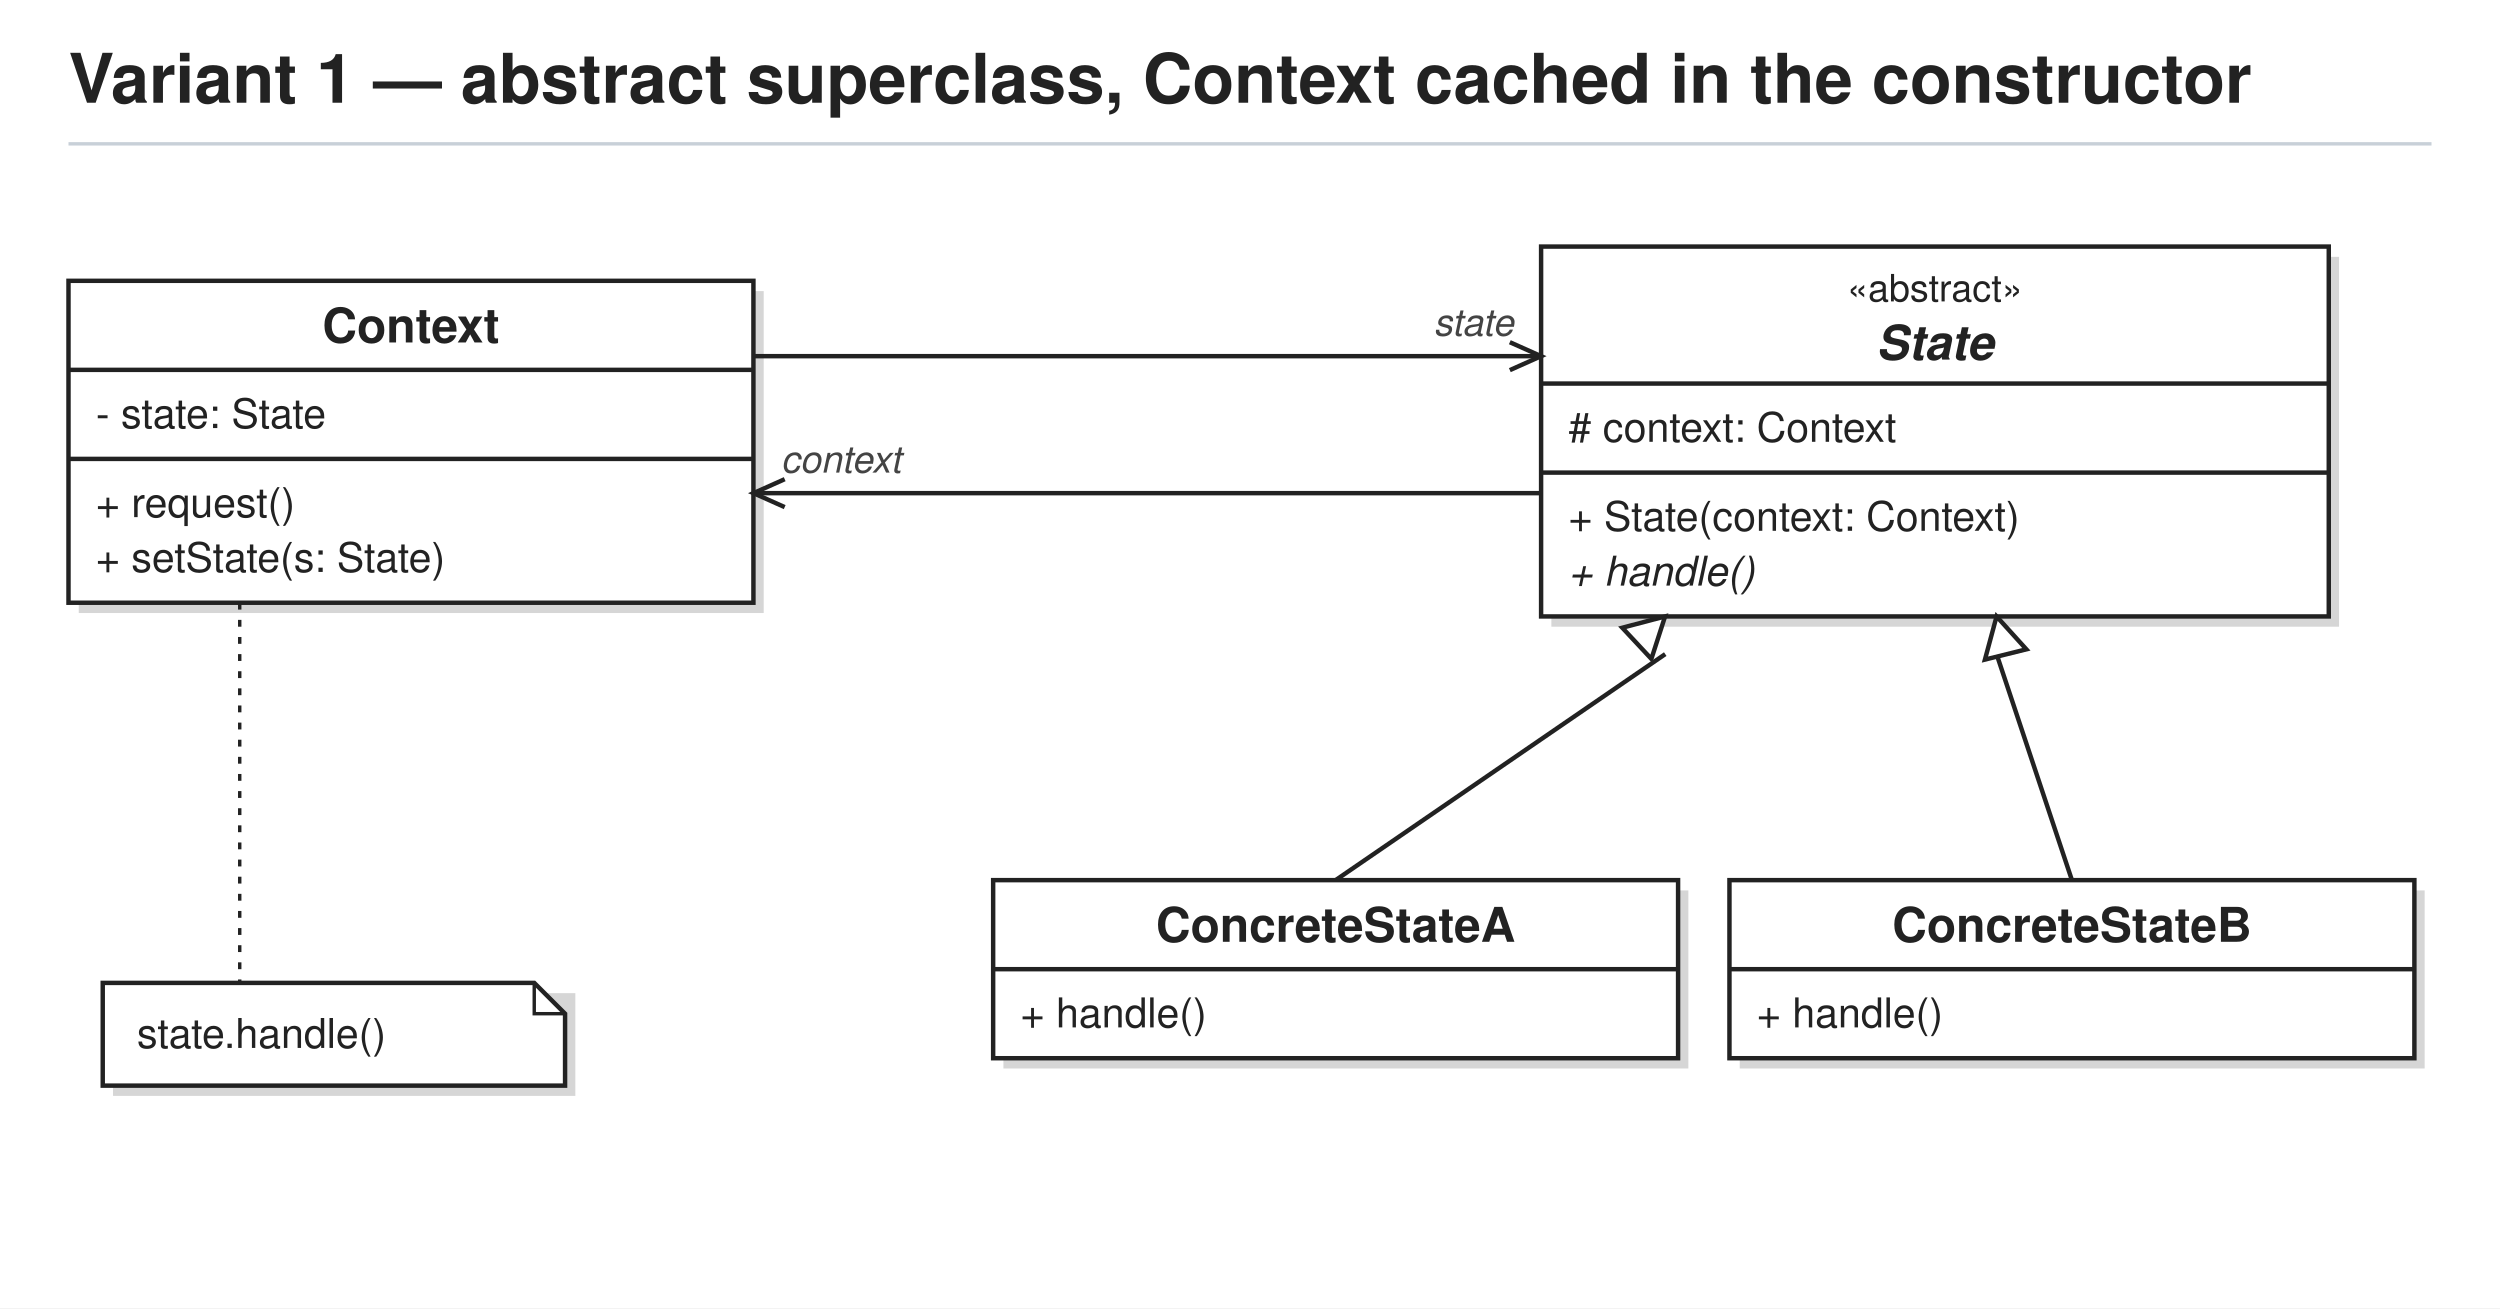
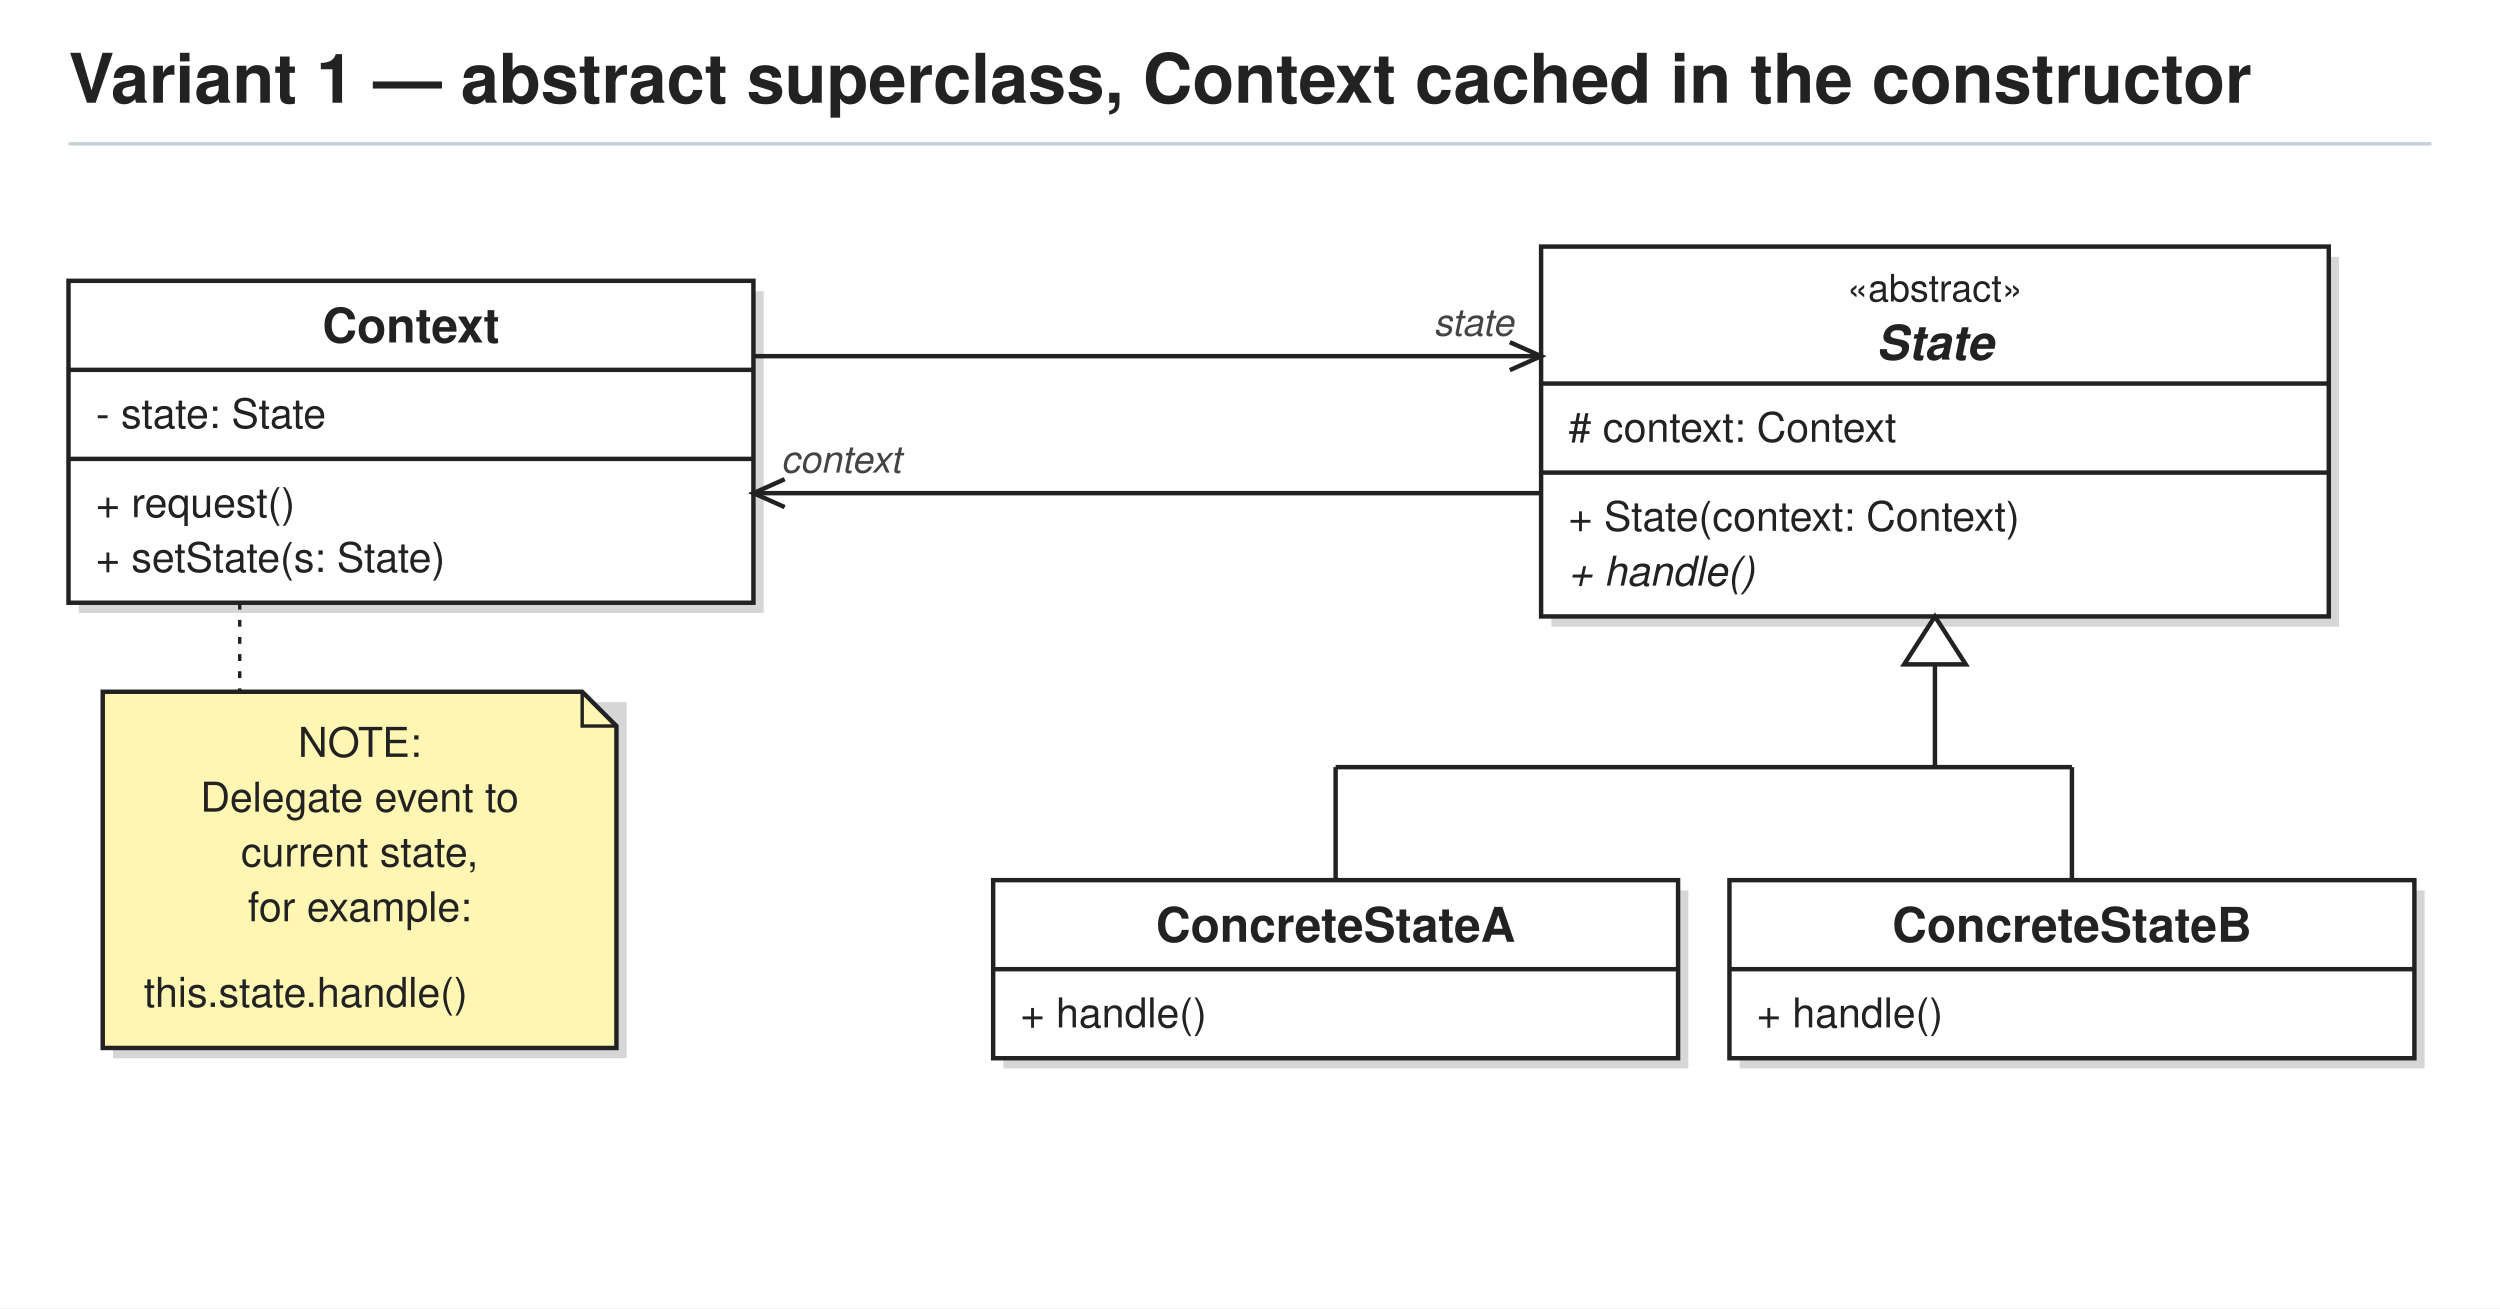
<svg xmlns="http://www.w3.org/2000/svg" viewBox="0 0 730 382" width="730" height="382" font-family="'Helvetica Neue', Helvetica, Arial, sans-serif">
  <rect width="730" height="382" fill="#fff" />
  <text x="20" y="30" font-size="20" font-weight="bold" fill="#222">Variant 1 — abstract superclass, Context cached in the constructor</text>
  <line x1="20" y1="42" x2="710" y2="42" stroke="#c8d0d8" stroke-width="1" />
  <g transform="translate(0,52)">
    <rect x="23" y="33" width="200" height="94" fill="#d6d6d6" />
    <rect x="20" y="30" width="200" height="94" fill="#fff" stroke="#222" stroke-width="1.3" />
    <text x="120.0" y="48" font-size="14" text-anchor="middle" font-weight="bold" font-style="normal" fill="#222">Context</text>
    <polyline points="20,56 220,56" fill="none" stroke="#222" stroke-width="1.3" />
    <text x="28" y="73" font-size="12" text-anchor="start" font-weight="normal" font-style="normal" fill="#222">- state: State</text>
    <polyline points="20,82 220,82" fill="none" stroke="#222" stroke-width="1.3" />
    <text x="28" y="99" font-size="12" text-anchor="start" font-weight="normal" font-style="normal" fill="#222">+ request()</text>
    <text x="28" y="115" font-size="12" text-anchor="start" font-weight="normal" font-style="normal" fill="#222">+ setState(s: State)</text>
    <rect x="453" y="23" width="230" height="108" fill="#d6d6d6" />
    <rect x="450" y="20" width="230" height="108" fill="#fff" stroke="#222" stroke-width="1.3" />
    <text x="565.0" y="36" font-size="11" text-anchor="middle" font-weight="normal" font-style="normal" fill="#222">«abstract»</text>
    <text x="565.0" y="53" font-size="14" text-anchor="middle" font-weight="bold" font-style="italic" fill="#222">State</text>
    <polyline points="450,60 680,60" fill="none" stroke="#222" stroke-width="1.3" />
    <text x="458" y="77" font-size="12" text-anchor="start" font-weight="normal" font-style="normal" fill="#222"># context: Context</text>
    <polyline points="450,86 680,86" fill="none" stroke="#222" stroke-width="1.3" />
    <text x="458" y="103" font-size="12" text-anchor="start" font-weight="normal" font-style="normal" fill="#222">+ State(context: Context)</text>
    <text x="458" y="119" font-size="12" text-anchor="start" font-weight="normal" font-style="italic" fill="#222">+ handle()</text>
    <rect x="293" y="208" width="200" height="52" fill="#d6d6d6" />
    <rect x="290" y="205" width="200" height="52" fill="#fff" stroke="#222" stroke-width="1.3" />
    <text x="390.0" y="223" font-size="14" text-anchor="middle" font-weight="bold" font-style="normal" fill="#222">ConcreteStateA</text>
    <polyline points="290,231 490,231" fill="none" stroke="#222" stroke-width="1.3" />
    <text x="298" y="248" font-size="12" text-anchor="start" font-weight="normal" font-style="normal" fill="#222">+ handle()</text>
    <rect x="508" y="208" width="200" height="52" fill="#d6d6d6" />
    <rect x="505" y="205" width="200" height="52" fill="#fff" stroke="#222" stroke-width="1.3" />
    <text x="605.0" y="223" font-size="14" text-anchor="middle" font-weight="bold" font-style="normal" fill="#222">ConcreteStateB</text>
    <polyline points="505,231 705,231" fill="none" stroke="#222" stroke-width="1.3" />
    <text x="513" y="248" font-size="12" text-anchor="start" font-weight="normal" font-style="normal" fill="#222">+ handle()</text>
    <polyline points="220,52 450,52" fill="none" stroke="#222" stroke-width="1.3" />
    <polyline points="440.869,47.922 450,52 440.869,56.078" fill="none" stroke="#222" stroke-width="1.3" />
    <text x="442" y="46" font-size="11" text-anchor="end" font-weight="normal" font-style="italic" fill="#444">state</text>
-     <polyline points="390.0,205 486.25,139" fill="none" stroke="#222" stroke-width="1.3" />
-     <polygon points="486.2,128.0 473.7,131.3 482.2,140.4" fill="#fff" stroke="#222" stroke-width="1.3" />
-     <polyline points="605.0,205 583.0,139" fill="none" stroke="#222" stroke-width="1.3" />
-     <polygon points="583.0,128.0 579.6,140.6 591.7,137.6" fill="#fff" stroke="#222" stroke-width="1.3" />
+     <polygon points="565,128 556,142 574,142" fill="#fff" stroke="#222" stroke-width="1.3" />
+     <polyline points="565,142 565,172" fill="none" stroke="#222" stroke-width="1.3" />
+     <polyline points="390,172 605,172" fill="none" stroke="#222" stroke-width="1.3" />
+     <polyline points="390,172 390,205" fill="none" stroke="#222" stroke-width="1.3" />
+     <polyline points="605,172 605,205" fill="none" stroke="#222" stroke-width="1.3" />
    <polyline points="450,92 220,92" fill="none" stroke="#222" stroke-width="1.3" />
    <polyline points="229.131,96.078 220,92 229.131,87.922" fill="none" stroke="#222" stroke-width="1.3" />
    <text x="228" y="86" font-size="11" text-anchor="start" font-weight="normal" font-style="italic" fill="#444">context</text>
-     <rect x="33" y="238" width="135" height="30" fill="#d6d6d6" />
-     <path d="M30,235 H156 L165,244 V265 H30 Z" fill="#fff" stroke="#222" stroke-width="1.3" />
-     <path d="M156,235 V244 H165" fill="none" stroke="#222" stroke-width="1" />
-     <text x="40" y="254" font-size="12" text-anchor="start" font-weight="normal" font-style="normal" fill="#222">state.handle()</text>
-     <polyline points="70,124 70,235" fill="none" stroke="#222" stroke-width="1" stroke-dasharray="2,3" />
+     <rect x="33" y="153" width="150" height="104" fill="#d6d6d6" />
+     <path d="M30,150 H170 L180,160 V254 H30 Z" fill="#fff6b3" stroke="#222" stroke-width="1.3" />
+     <path d="M170,150 V160 H180" fill="none" stroke="#222" stroke-width="1" />
+     <text x="105.0" y="169" font-size="12" text-anchor="middle" fill="#222">NOTE:</text>
+     <text x="105.0" y="185" font-size="12" text-anchor="middle" fill="#222">Delegate event to</text>
+     <text x="105.0" y="201" font-size="12" text-anchor="middle" fill="#222">current state,</text>
+     <text x="105.0" y="217" font-size="12" text-anchor="middle" fill="#222">for example:</text>
+     <text x="42" y="242" font-size="12" text-anchor="start" fill="#222">this.state.handle()</text>
+     <polyline points="70,124 70,150" fill="none" stroke="#222" stroke-width="1" stroke-dasharray="2,3" />
  </g>
</svg>
